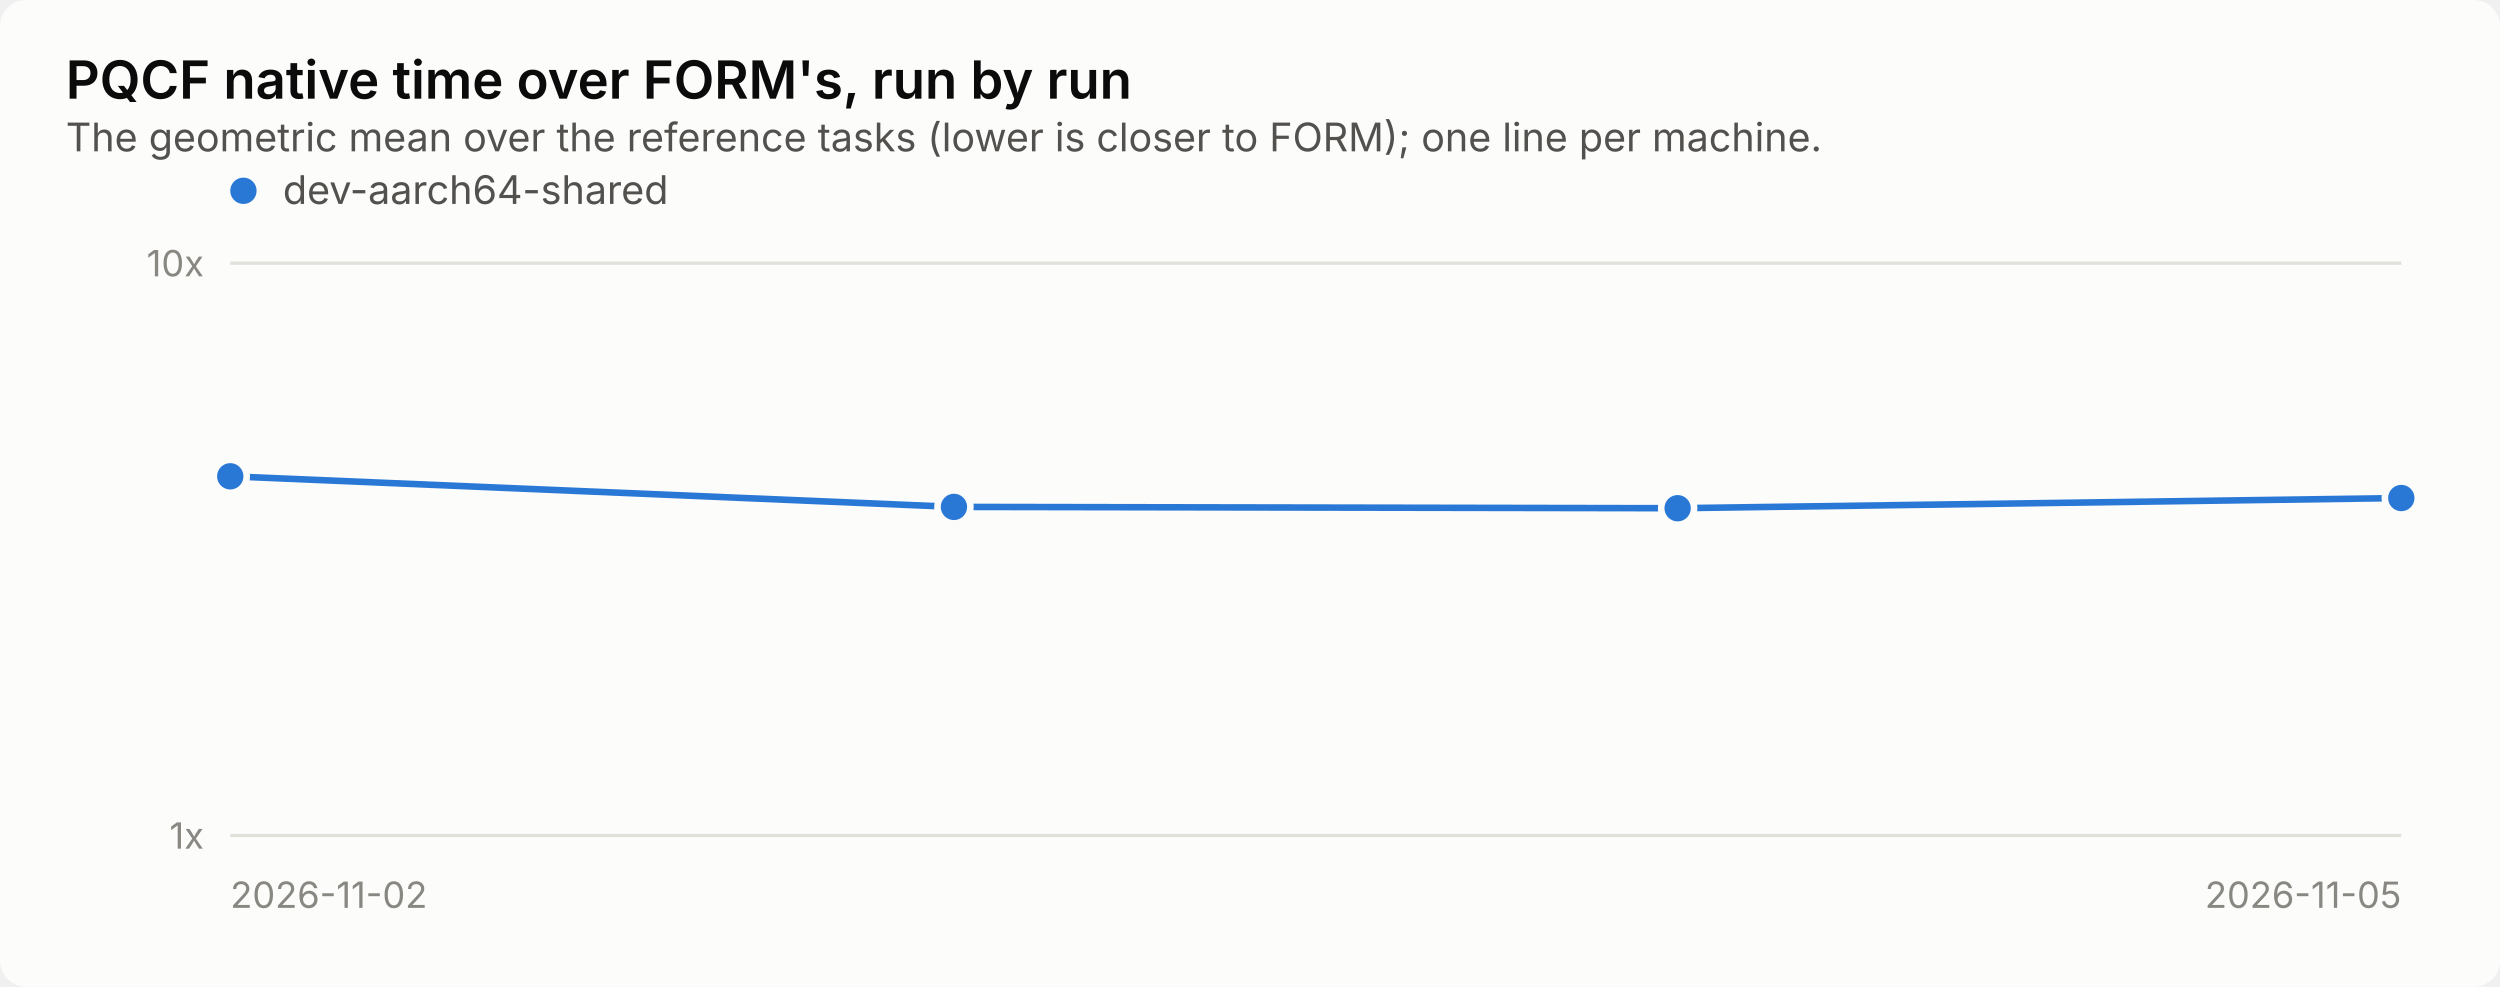
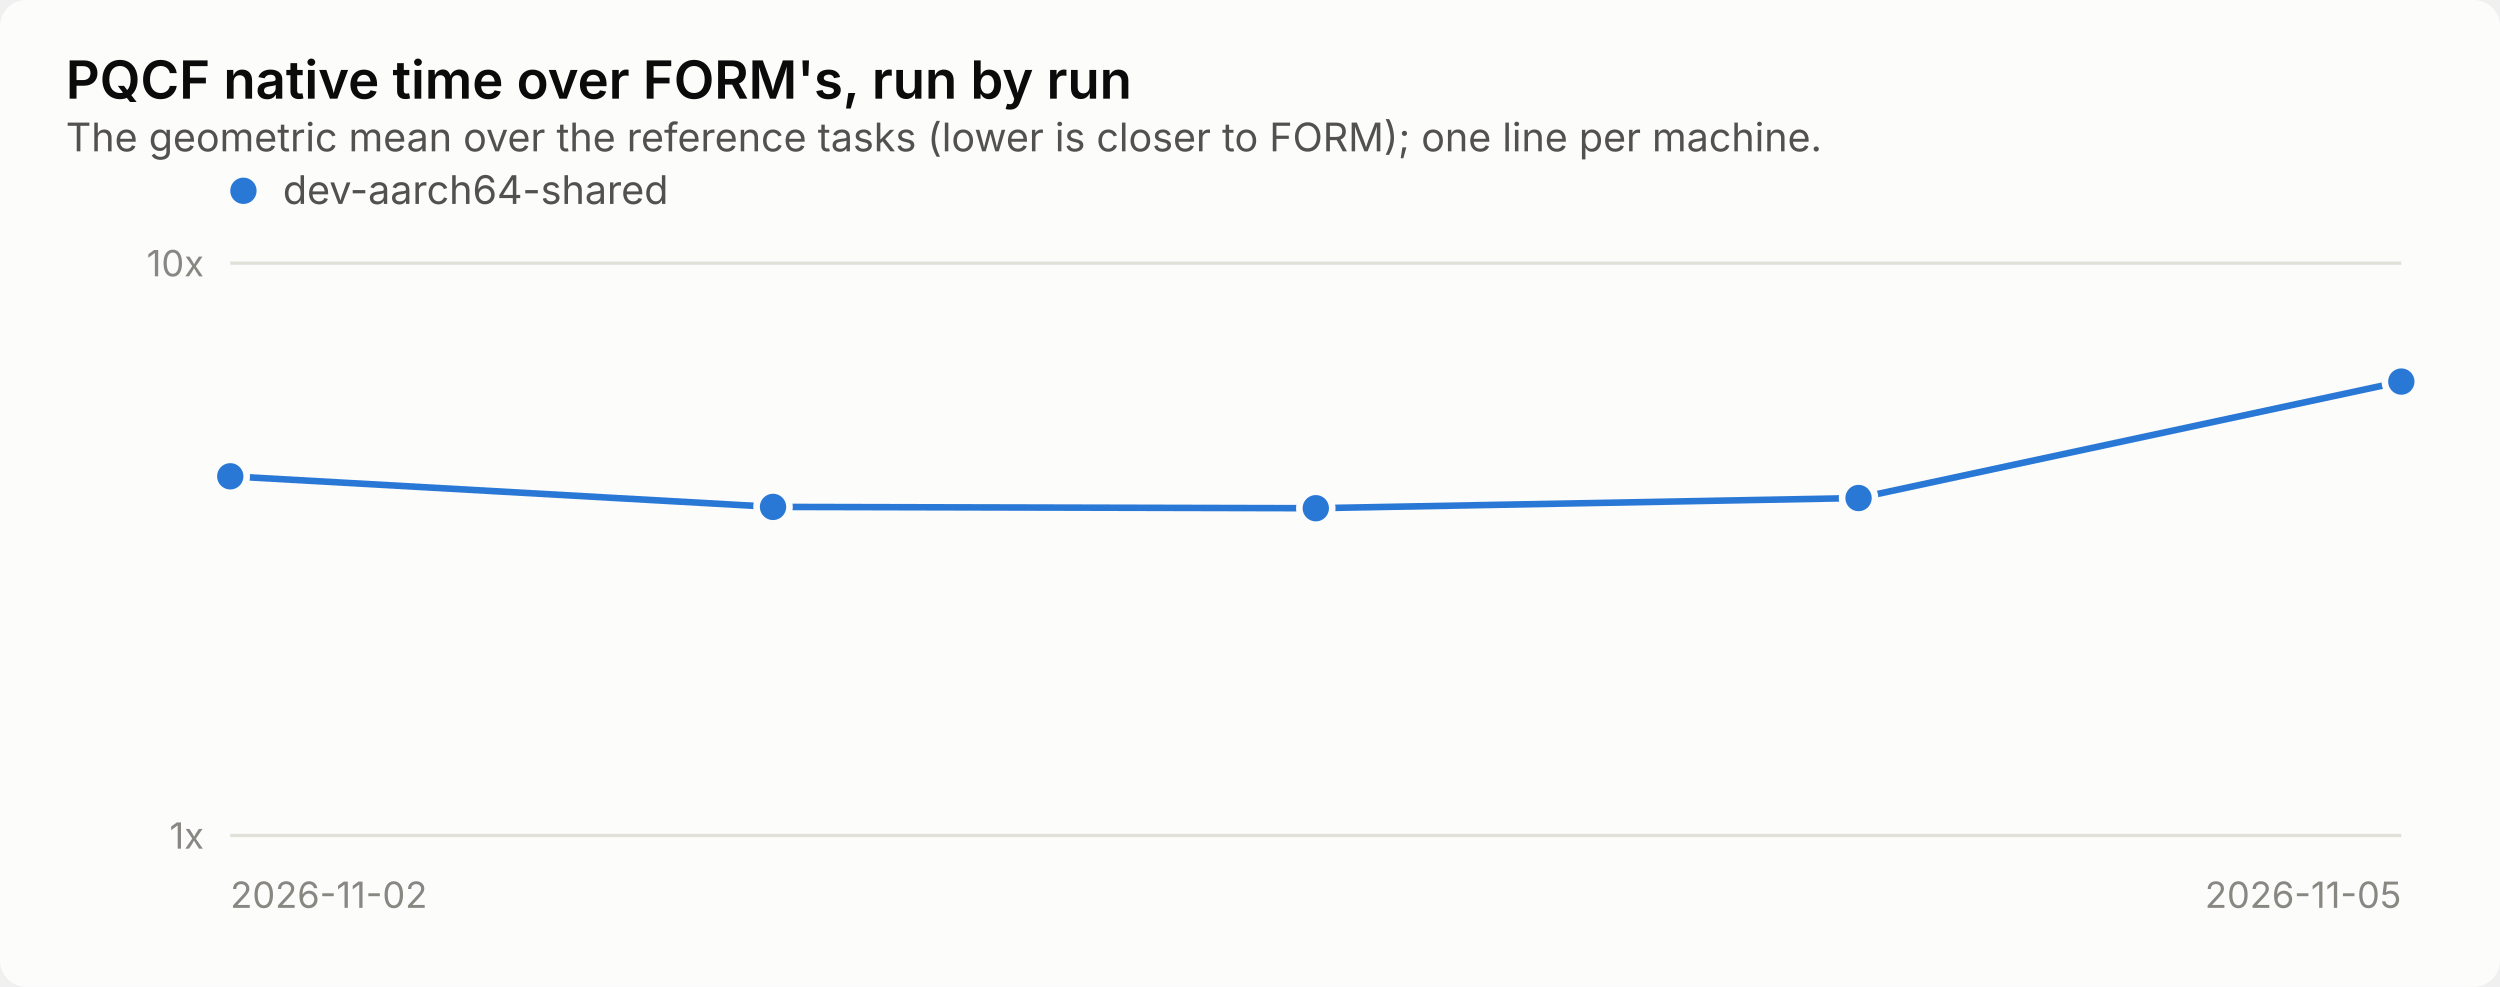
<svg xmlns="http://www.w3.org/2000/svg" viewBox="0 0 760 300" width="760" role="img" aria-label="The ratio over the weekly runs">
  <style>.bg{fill:#fcfcfb}.t1{fill:#0b0b0b}.t2{fill:#52514e}.mu{fill:#898781}.grid{stroke:#e1e0d9}.axis{stroke:#c3c2b7}.link{stroke:#c3c2b7}.s1{fill:#2a78d6}.s2{fill:#eb6834}.s3{fill:#1baf7a}.ring{stroke:#fcfcfb}.l1{stroke:#2a78d6}.l2{stroke:#eb6834}.l3{stroke:#1baf7a}@media (prefers-color-scheme: dark){.bg{fill:#1a1a19}.t1{fill:#ffffff}.t2{fill:#c3c2b7}.grid{stroke:#2c2c2a}.axis{stroke:#383835}.link{stroke:#383835}.s1{fill:#3987e5}.s2{fill:#d95926}.s3{fill:#199e70}.ring{stroke:#1a1a19}.l1{stroke:#3987e5}.l2{stroke:#d95926}.l3{stroke:#199e70}}text{font-family:system-ui,-apple-system,'Segoe UI',sans-serif}</style>
  <rect class="bg" width="760" height="300" rx="8" />
  <text class="t1" x="20" y="30" font-size="16" font-weight="600">PQCF native time over FORM's, run by run</text>
  <text class="t2" x="20" y="46" font-size="12">The geometric mean over the reference tasks (lower is closer to FORM); one line per machine.</text>
  <line class="grid" x1="70" x2="730" y1="254.0" y2="254.0" stroke-width="1" />
  <text class="mu" x="62" y="258.0" font-size="11" text-anchor="end">1x</text>
  <line class="grid" x1="70" x2="730" y1="80.0" y2="80.0" stroke-width="1" />
  <text class="mu" x="62" y="84.0" font-size="11" text-anchor="end">10x</text>
-   <polyline class="l1" fill="none" stroke-width="2" stroke-linejoin="round" points="70.0,144.8 290.0,154.1 510.0,154.5 730.0,151.4" />
+   <polyline class="l1" fill="none" stroke-width="2" stroke-linejoin="round" points="70.0,144.8 235.0,154.1 400.0,154.5 565.0,151.4 730.0,116.0" />
  <circle cx="70.0" cy="144.8" r="5" class="s1 ring" stroke-width="2" />
-   <circle cx="290.0" cy="154.1" r="5" class="s1 ring" stroke-width="2" />
-   <circle cx="510.0" cy="154.5" r="5" class="s1 ring" stroke-width="2" />
-   <circle cx="730.0" cy="151.4" r="5" class="s1 ring" stroke-width="2" />
+   <circle cx="235.0" cy="154.1" r="5" class="s1 ring" stroke-width="2" />
+   <circle cx="400.0" cy="154.5" r="5" class="s1 ring" stroke-width="2" />
+   <circle cx="565.0" cy="151.4" r="5" class="s1 ring" stroke-width="2" />
+   <circle cx="730.0" cy="116.0" r="5" class="s1 ring" stroke-width="2" />
  <circle cx="74.0" cy="58.0" r="5" class="s1 ring" stroke-width="2" />
  <text class="t2" x="86" y="62" font-size="12">dev-aarch64-shared</text>
  <text class="mu" x="70.0" y="276" font-size="11" text-anchor="start">2026-11-02</text>
  <text class="mu" x="730.0" y="276" font-size="11" text-anchor="end">2026-11-05</text>
</svg>
